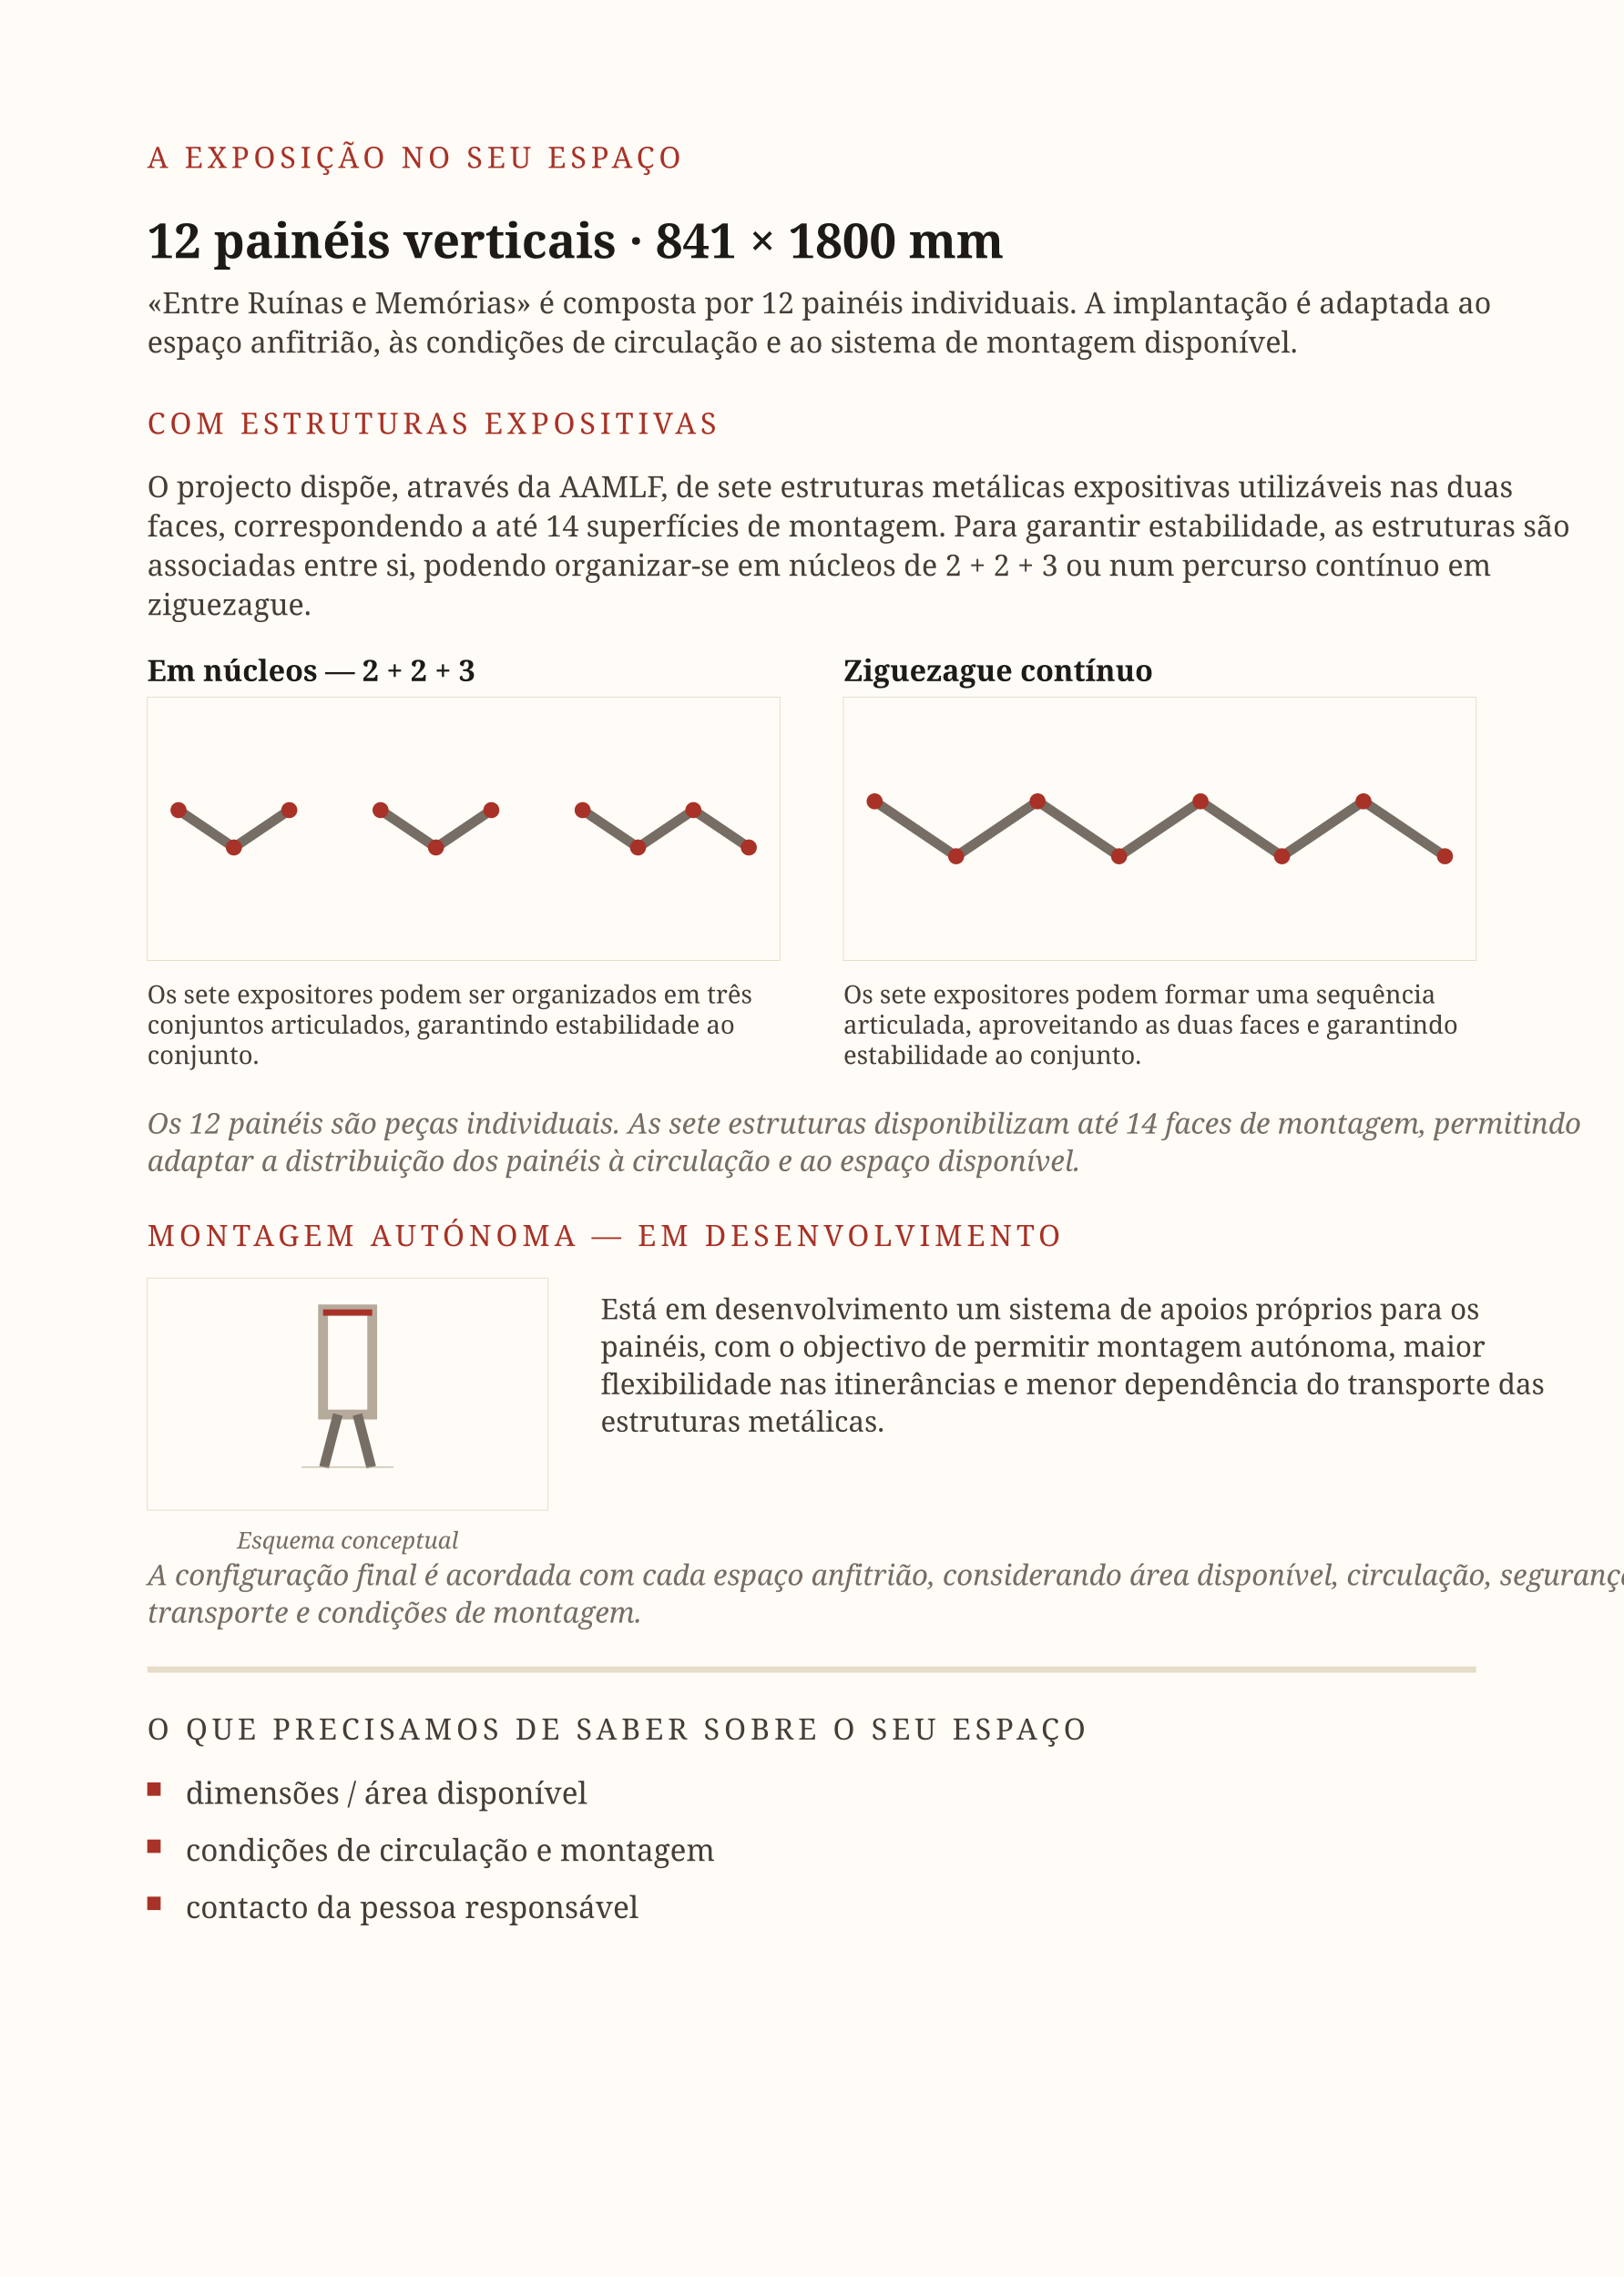
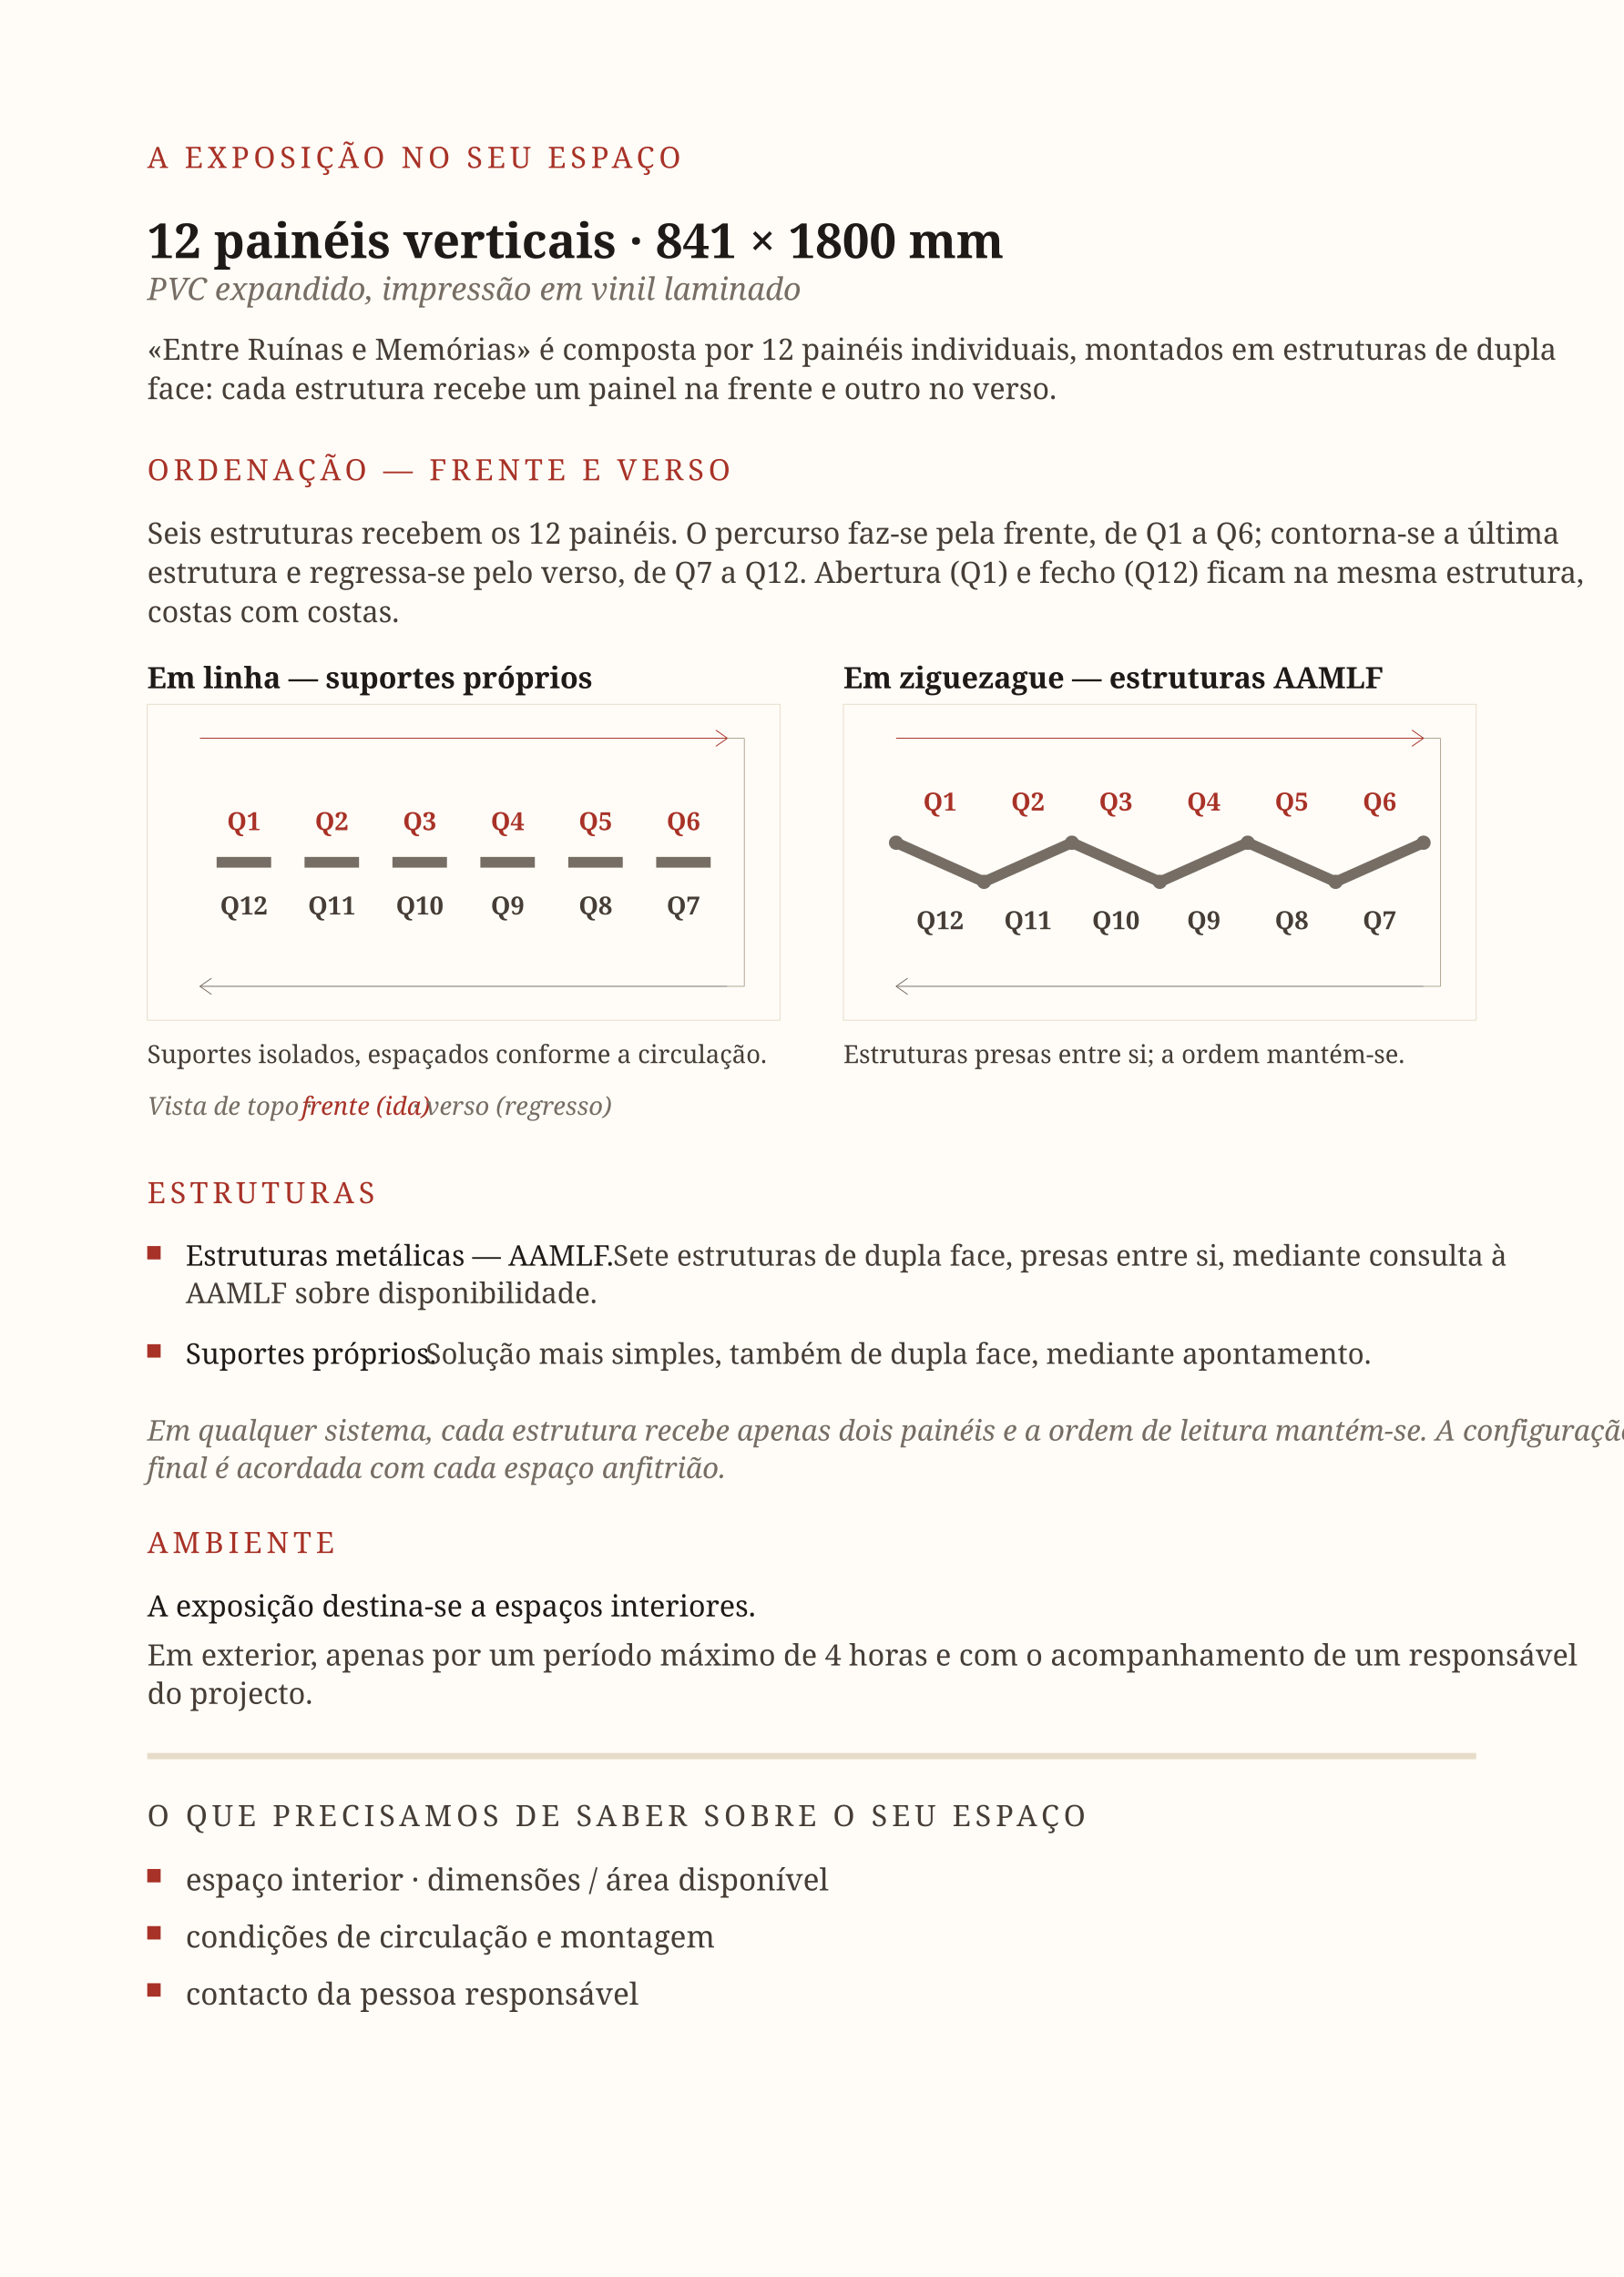
<svg xmlns="http://www.w3.org/2000/svg" width="154mm" height="216mm" viewBox="0 0 1819 2551">
  <rect x="0" y="0" width="1819" height="2551" fill="rgb(255,252,247)" />
  <text x="165.00" y="188.00" font-family="Spectral,serif" font-size="33" fill="rgb(168,50,39)" text-anchor="start" font-weight="500" letter-spacing="5.00">A EXPOSIÇÃO NO SEU ESPAÇO</text>
  <text x="165.00" y="289.00" font-family="Fraunces,serif" font-size="54" fill="rgb(30,26,23)" text-anchor="start" font-weight="600">12 painéis verticais · 841 × 1800 mm</text>
-   <text x="165.00" y="351.00" font-family="Spectral,serif" font-size="33" fill="rgb(69,61,54)" text-anchor="start">«Entre Ruínas e Memórias» é composta por 12 painéis individuais. A implantação é adaptada ao</text>
-   <text x="165.00" y="395.00" font-family="Spectral,serif" font-size="33" fill="rgb(69,61,54)" text-anchor="start">espaço anfitrião, às condições de circulação e ao sistema de montagem disponível.</text>
-   <text x="165.00" y="486.00" font-family="Spectral,serif" font-size="33" fill="rgb(168,50,39)" text-anchor="start" font-weight="500" letter-spacing="5.00">COM ESTRUTURAS EXPOSITIVAS</text>
-   <text x="165.00" y="557.00" font-family="Spectral,serif" font-size="33" fill="rgb(69,61,54)" text-anchor="start">O projecto dispõe, através da AAMLF, de sete estruturas metálicas expositivas utilizáveis nas duas</text>
-   <text x="165.00" y="601.00" font-family="Spectral,serif" font-size="33" fill="rgb(69,61,54)" text-anchor="start">faces, correspondendo a até 14 superfícies de montagem. Para garantir estabilidade, as estruturas são</text>
-   <text x="165.00" y="645.00" font-family="Spectral,serif" font-size="33" fill="rgb(69,61,54)" text-anchor="start">associadas entre si, podendo organizar-se em núcleos de 2 + 2 + 3 ou num percurso contínuo em</text>
-   <text x="165.00" y="689.00" font-family="Spectral,serif" font-size="33" fill="rgb(69,61,54)" text-anchor="start">ziguezague.</text>
-   <text x="165.00" y="763.00" font-family="Spectral,serif" font-size="33" fill="rgb(30,26,23)" text-anchor="start" font-weight="600">Em núcleos — 2 + 2 + 3</text>
-   <rect x="165.00" y="781.00" width="709.00" height="295.00" fill="rgb(255,252,247)" stroke="rgb(230,220,201)" stroke-width="1" />
-   <line x1="200.00" y1="907.57" x2="262.07" y2="949.43" stroke="rgb(118,109,100)" stroke-width="11" />
-   <line x1="262.07" y1="949.43" x2="324.15" y2="907.57" stroke="rgb(118,109,100)" stroke-width="11" />
-   <ellipse cx="200.00" cy="907.57" rx="9.00" ry="9.00" fill="rgb(168,50,39)" />
-   <ellipse cx="262.07" cy="949.43" rx="9.00" ry="9.00" fill="rgb(168,50,39)" />
-   <ellipse cx="324.15" cy="907.57" rx="9.00" ry="9.00" fill="rgb(168,50,39)" />
-   <line x1="426.39" y1="907.57" x2="488.46" y2="949.43" stroke="rgb(118,109,100)" stroke-width="11" />
-   <line x1="488.46" y1="949.43" x2="550.54" y2="907.57" stroke="rgb(118,109,100)" stroke-width="11" />
-   <ellipse cx="426.39" cy="907.57" rx="9.00" ry="9.00" fill="rgb(168,50,39)" />
-   <ellipse cx="488.46" cy="949.43" rx="9.00" ry="9.00" fill="rgb(168,50,39)" />
-   <ellipse cx="550.54" cy="907.57" rx="9.00" ry="9.00" fill="rgb(168,50,39)" />
-   <line x1="652.78" y1="907.57" x2="714.85" y2="949.43" stroke="rgb(118,109,100)" stroke-width="11" />
-   <line x1="714.85" y1="949.43" x2="776.93" y2="907.57" stroke="rgb(118,109,100)" stroke-width="11" />
-   <line x1="776.93" y1="907.57" x2="839.00" y2="949.43" stroke="rgb(118,109,100)" stroke-width="11" />
-   <ellipse cx="652.78" cy="907.57" rx="9.00" ry="9.00" fill="rgb(168,50,39)" />
-   <ellipse cx="714.85" cy="949.43" rx="9.00" ry="9.00" fill="rgb(168,50,39)" />
-   <ellipse cx="776.93" cy="907.57" rx="9.00" ry="9.00" fill="rgb(168,50,39)" />
-   <ellipse cx="839.00" cy="949.43" rx="9.00" ry="9.00" fill="rgb(168,50,39)" />
-   <text x="165.00" y="1124.00" font-family="Spectral,serif" font-size="28" fill="rgb(69,61,54)" text-anchor="start">Os sete expositores podem ser organizados em três</text>
-   <text x="165.00" y="1158.00" font-family="Spectral,serif" font-size="28" fill="rgb(69,61,54)" text-anchor="start">conjuntos articulados, garantindo estabilidade ao</text>
-   <text x="165.00" y="1192.00" font-family="Spectral,serif" font-size="28" fill="rgb(69,61,54)" text-anchor="start">conjunto.</text>
-   <text x="945.00" y="763.00" font-family="Spectral,serif" font-size="33" fill="rgb(30,26,23)" text-anchor="start" font-weight="600">Ziguezague contínuo</text>
-   <rect x="945.00" y="781.00" width="709.00" height="295.00" fill="rgb(255,252,247)" stroke="rgb(230,220,201)" stroke-width="1" />
-   <line x1="980.00" y1="897.71" x2="1071.29" y2="959.29" stroke="rgb(118,109,100)" stroke-width="11" />
-   <line x1="1071.29" y1="959.29" x2="1162.57" y2="897.71" stroke="rgb(118,109,100)" stroke-width="11" />
-   <line x1="1162.57" y1="897.71" x2="1253.86" y2="959.29" stroke="rgb(118,109,100)" stroke-width="11" />
-   <line x1="1253.86" y1="959.29" x2="1345.14" y2="897.71" stroke="rgb(118,109,100)" stroke-width="11" />
-   <line x1="1345.14" y1="897.71" x2="1436.43" y2="959.29" stroke="rgb(118,109,100)" stroke-width="11" />
-   <line x1="1436.43" y1="959.29" x2="1527.71" y2="897.71" stroke="rgb(118,109,100)" stroke-width="11" />
-   <line x1="1527.71" y1="897.71" x2="1619.00" y2="959.29" stroke="rgb(118,109,100)" stroke-width="11" />
-   <ellipse cx="980.00" cy="897.71" rx="9.00" ry="9.00" fill="rgb(168,50,39)" />
-   <ellipse cx="1071.29" cy="959.29" rx="9.00" ry="9.00" fill="rgb(168,50,39)" />
-   <ellipse cx="1162.57" cy="897.71" rx="9.00" ry="9.00" fill="rgb(168,50,39)" />
-   <ellipse cx="1253.86" cy="959.29" rx="9.00" ry="9.00" fill="rgb(168,50,39)" />
-   <ellipse cx="1345.14" cy="897.71" rx="9.00" ry="9.00" fill="rgb(168,50,39)" />
-   <ellipse cx="1436.43" cy="959.29" rx="9.00" ry="9.00" fill="rgb(168,50,39)" />
-   <ellipse cx="1527.71" cy="897.71" rx="9.00" ry="9.00" fill="rgb(168,50,39)" />
-   <ellipse cx="1619.00" cy="959.29" rx="9.00" ry="9.00" fill="rgb(168,50,39)" />
-   <text x="945.00" y="1124.00" font-family="Spectral,serif" font-size="28" fill="rgb(69,61,54)" text-anchor="start">Os sete expositores podem formar uma sequência</text>
-   <text x="945.00" y="1158.00" font-family="Spectral,serif" font-size="28" fill="rgb(69,61,54)" text-anchor="start">articulada, aproveitando as duas faces e garantindo</text>
-   <text x="945.00" y="1192.00" font-family="Spectral,serif" font-size="28" fill="rgb(69,61,54)" text-anchor="start">estabilidade ao conjunto.</text>
-   <text x="165.00" y="1270.00" font-family="Spectral,serif" font-size="32" fill="rgb(118,109,100)" text-anchor="start" font-style="italic">Os 12 painéis são peças individuais. As sete estruturas disponibilizam até 14 faces de montagem, permitindo</text>
-   <text x="165.00" y="1312.00" font-family="Spectral,serif" font-size="32" fill="rgb(118,109,100)" text-anchor="start" font-style="italic">adaptar a distribuição dos painéis à circulação e ao espaço disponível.</text>
-   <text x="165.00" y="1396.00" font-family="Spectral,serif" font-size="33" fill="rgb(168,50,39)" text-anchor="start" font-weight="500" letter-spacing="5.00">MONTAGEM AUTÓNOMA — EM DESENVOLVIMENTO</text>
-   <rect x="165.00" y="1432.00" width="449.00" height="260.00" fill="rgb(255,252,247)" stroke="rgb(230,220,201)" stroke-width="1" />
-   <rect x="361.98" y="1467.00" width="55.04" height="117.80" fill="rgb(255,252,247)" stroke="rgb(181,170,155)" stroke-width="11" />
-   <rect x="361.98" y="1467.00" width="55.04" height="7.07" fill="rgb(168,50,39)" />
-   <line x1="378.49" y1="1584.80" x2="363.08" y2="1643.80" stroke="rgb(118,109,100)" stroke-width="11" />
-   <line x1="400.51" y1="1584.80" x2="415.92" y2="1643.80" stroke="rgb(118,109,100)" stroke-width="11" />
-   <line x1="337.98" y1="1643.80" x2="441.02" y2="1643.80" stroke="rgb(176,164,145)" stroke-width="1" />
-   <text x="389.50" y="1735.00" font-family="Spectral,serif" font-size="26" fill="rgb(118,109,100)" text-anchor="middle" font-style="italic">Esquema conceptual</text>
-   <text x="673.00" y="1478.00" font-family="Spectral,serif" font-size="32" fill="rgb(69,61,54)" text-anchor="start">Está em desenvolvimento um sistema de apoios próprios para os</text>
-   <text x="673.00" y="1520.00" font-family="Spectral,serif" font-size="32" fill="rgb(69,61,54)" text-anchor="start">painéis, com o objectivo de permitir montagem autónoma, maior</text>
-   <text x="673.00" y="1562.00" font-family="Spectral,serif" font-size="32" fill="rgb(69,61,54)" text-anchor="start">flexibilidade nas itinerâncias e menor dependência do transporte das</text>
-   <text x="673.00" y="1604.00" font-family="Spectral,serif" font-size="32" fill="rgb(69,61,54)" text-anchor="start">estruturas metálicas.</text>
-   <text x="165.00" y="1776.00" font-family="Spectral,serif" font-size="32" fill="rgb(118,109,100)" text-anchor="start" font-style="italic">A configuração final é acordada com cada espaço anfitrião, considerando área disponível, circulação, segurança,</text>
-   <text x="165.00" y="1818.00" font-family="Spectral,serif" font-size="32" fill="rgb(118,109,100)" text-anchor="start" font-style="italic">transporte e condições de montagem.</text>
-   <rect x="165.00" y="1867.00" width="1489.00" height="7.00" fill="rgb(230,220,201)" />
-   <text x="165.00" y="1949.00" font-family="Spectral,serif" font-size="33" fill="rgb(69,61,54)" text-anchor="start" font-weight="500" letter-spacing="5.00">O QUE PRECISAMOS DE SABER SOBRE O SEU ESPAÇO</text>
-   <rect x="165.00" y="1997.00" width="15.00" height="15.00" fill="rgb(168,50,39)" />
-   <text x="208.00" y="2021.00" font-family="Spectral,serif" font-size="34" fill="rgb(69,61,54)" text-anchor="start">dimensões / área disponível</text>
-   <rect x="165.00" y="2061.00" width="15.00" height="15.00" fill="rgb(168,50,39)" />
-   <text x="208.00" y="2085.00" font-family="Spectral,serif" font-size="34" fill="rgb(69,61,54)" text-anchor="start">condições de circulação e montagem</text>
-   <rect x="165.00" y="2125.00" width="15.00" height="15.00" fill="rgb(168,50,39)" />
-   <text x="208.00" y="2149.00" font-family="Spectral,serif" font-size="34" fill="rgb(69,61,54)" text-anchor="start">contacto da pessoa responsável</text>
+   <text x="165.00" y="336.00" font-family="Spectral,serif" font-size="35" fill="rgb(118,109,100)" text-anchor="start" font-style="italic">PVC expandido, impressão em vinil laminado</text>
+   <text x="165.00" y="403.00" font-family="Spectral,serif" font-size="33" fill="rgb(69,61,54)" text-anchor="start">«Entre Ruínas e Memórias» é composta por 12 painéis individuais, montados em estruturas de dupla</text>
+   <text x="165.00" y="447.00" font-family="Spectral,serif" font-size="33" fill="rgb(69,61,54)" text-anchor="start">face: cada estrutura recebe um painel na frente e outro no verso.</text>
+   <text x="165.00" y="538.00" font-family="Spectral,serif" font-size="33" fill="rgb(168,50,39)" text-anchor="start" font-weight="500" letter-spacing="5.00">ORDENAÇÃO — FRENTE E VERSO</text>
+   <text x="165.00" y="609.00" font-family="Spectral,serif" font-size="33" fill="rgb(69,61,54)" text-anchor="start">Seis estruturas recebem os 12 painéis. O percurso faz-se pela frente, de Q1 a Q6; contorna-se a última</text>
+   <text x="165.00" y="653.00" font-family="Spectral,serif" font-size="33" fill="rgb(69,61,54)" text-anchor="start">estrutura e regressa-se pelo verso, de Q7 a Q12. Abertura (Q1) e fecho (Q12) ficam na mesma estrutura,</text>
+   <text x="165.00" y="697.00" font-family="Spectral,serif" font-size="33" fill="rgb(69,61,54)" text-anchor="start">costas com costas.</text>
+   <text x="165.00" y="771.00" font-family="Spectral,serif" font-size="33" fill="rgb(30,26,23)" text-anchor="start" font-weight="600">Em linha — suportes próprios</text>
+   <rect x="165.00" y="789.00" width="709.00" height="354.00" fill="rgb(255,252,247)" stroke="rgb(230,220,201)" stroke-width="1" />
+   <line x1="242.72" y1="966.00" x2="303.79" y2="966.00" stroke="rgb(118,109,100)" stroke-width="12" />
+   <line x1="341.21" y1="966.00" x2="402.29" y2="966.00" stroke="rgb(118,109,100)" stroke-width="12" />
+   <line x1="439.71" y1="966.00" x2="500.79" y2="966.00" stroke="rgb(118,109,100)" stroke-width="12" />
+   <line x1="538.22" y1="966.00" x2="599.28" y2="966.00" stroke="rgb(118,109,100)" stroke-width="12" />
+   <line x1="636.72" y1="966.00" x2="697.78" y2="966.00" stroke="rgb(118,109,100)" stroke-width="12" />
+   <line x1="735.22" y1="966.00" x2="796.28" y2="966.00" stroke="rgb(118,109,100)" stroke-width="12" />
+   <text x="273.25" y="930.00" font-family="Spectral,serif" font-size="28" fill="rgb(168,50,39)" text-anchor="middle" font-weight="600">Q1</text>
+   <text x="273.25" y="1024.50" font-family="Spectral,serif" font-size="28" fill="rgb(69,61,54)" text-anchor="middle" font-weight="600">Q12</text>
+   <text x="371.75" y="930.00" font-family="Spectral,serif" font-size="28" fill="rgb(168,50,39)" text-anchor="middle" font-weight="600">Q2</text>
+   <text x="371.75" y="1024.50" font-family="Spectral,serif" font-size="28" fill="rgb(69,61,54)" text-anchor="middle" font-weight="600">Q11</text>
+   <text x="470.25" y="930.00" font-family="Spectral,serif" font-size="28" fill="rgb(168,50,39)" text-anchor="middle" font-weight="600">Q3</text>
+   <text x="470.25" y="1024.50" font-family="Spectral,serif" font-size="28" fill="rgb(69,61,54)" text-anchor="middle" font-weight="600">Q10</text>
+   <text x="568.75" y="930.00" font-family="Spectral,serif" font-size="28" fill="rgb(168,50,39)" text-anchor="middle" font-weight="600">Q4</text>
+   <text x="568.75" y="1024.50" font-family="Spectral,serif" font-size="28" fill="rgb(69,61,54)" text-anchor="middle" font-weight="600">Q9</text>
+   <text x="667.25" y="930.00" font-family="Spectral,serif" font-size="28" fill="rgb(168,50,39)" text-anchor="middle" font-weight="600">Q5</text>
+   <text x="667.25" y="1024.50" font-family="Spectral,serif" font-size="28" fill="rgb(69,61,54)" text-anchor="middle" font-weight="600">Q8</text>
+   <text x="765.75" y="930.00" font-family="Spectral,serif" font-size="28" fill="rgb(168,50,39)" text-anchor="middle" font-weight="600">Q6</text>
+   <text x="765.75" y="1024.50" font-family="Spectral,serif" font-size="28" fill="rgb(69,61,54)" text-anchor="middle" font-weight="600">Q7</text>
+   <line x1="224.00" y1="827.00" x2="815.00" y2="827.00" stroke="rgb(168,50,39)" stroke-width="1" />
+   <line x1="815.00" y1="827.00" x2="802.00" y2="817.90" stroke="rgb(168,50,39)" stroke-width="1" />
+   <line x1="815.00" y1="827.00" x2="802.00" y2="836.10" stroke="rgb(168,50,39)" stroke-width="1" />
+   <line x1="815.00" y1="1105.00" x2="224.00" y2="1105.00" stroke="rgb(118,109,100)" stroke-width="1" />
+   <line x1="224.00" y1="1105.00" x2="237.00" y2="1095.90" stroke="rgb(118,109,100)" stroke-width="1" />
+   <line x1="224.00" y1="1105.00" x2="237.00" y2="1114.10" stroke="rgb(118,109,100)" stroke-width="1" />
+   <line x1="815.00" y1="827.00" x2="834.00" y2="827.00" stroke="rgb(176,164,145)" stroke-width="1" />
+   <line x1="834.00" y1="827.00" x2="834.00" y2="1105.00" stroke="rgb(176,164,145)" stroke-width="1" />
+   <line x1="834.00" y1="1105.00" x2="815.00" y2="1105.00" stroke="rgb(176,164,145)" stroke-width="1" />
+   <text x="165.00" y="1191.00" font-family="Spectral,serif" font-size="28" fill="rgb(69,61,54)" text-anchor="start">Suportes isolados, espaçados conforme a circulação.</text>
+   <text x="945.00" y="771.00" font-family="Spectral,serif" font-size="33" fill="rgb(30,26,23)" text-anchor="start" font-weight="600">Em ziguezague — estruturas AAMLF</text>
+   <rect x="945.00" y="789.00" width="709.00" height="354.00" fill="rgb(255,252,247)" stroke="rgb(230,220,201)" stroke-width="1" />
+   <line x1="1004.00" y1="944.07" x2="1102.50" y2="987.93" stroke="rgb(118,109,100)" stroke-width="12" />
+   <line x1="1102.50" y1="987.93" x2="1201.00" y2="944.07" stroke="rgb(118,109,100)" stroke-width="12" />
+   <line x1="1201.00" y1="944.07" x2="1299.50" y2="987.93" stroke="rgb(118,109,100)" stroke-width="12" />
+   <line x1="1299.50" y1="987.93" x2="1398.00" y2="944.07" stroke="rgb(118,109,100)" stroke-width="12" />
+   <line x1="1398.00" y1="944.07" x2="1496.50" y2="987.93" stroke="rgb(118,109,100)" stroke-width="12" />
+   <line x1="1496.50" y1="987.93" x2="1595.00" y2="944.07" stroke="rgb(118,109,100)" stroke-width="12" />
+   <ellipse cx="1004.00" cy="944.07" rx="8.00" ry="8.00" fill="rgb(118,109,100)" />
+   <ellipse cx="1102.50" cy="987.93" rx="8.00" ry="8.00" fill="rgb(118,109,100)" />
+   <ellipse cx="1201.00" cy="944.07" rx="8.00" ry="8.00" fill="rgb(118,109,100)" />
+   <ellipse cx="1299.50" cy="987.93" rx="8.00" ry="8.00" fill="rgb(118,109,100)" />
+   <ellipse cx="1398.00" cy="944.07" rx="8.00" ry="8.00" fill="rgb(118,109,100)" />
+   <ellipse cx="1496.50" cy="987.93" rx="8.00" ry="8.00" fill="rgb(118,109,100)" />
+   <ellipse cx="1595.00" cy="944.07" rx="8.00" ry="8.00" fill="rgb(118,109,100)" />
+   <text x="1053.25" y="908.07" font-family="Spectral,serif" font-size="28" fill="rgb(168,50,39)" text-anchor="middle" font-weight="600">Q1</text>
+   <text x="1053.25" y="1040.95" font-family="Spectral,serif" font-size="28" fill="rgb(69,61,54)" text-anchor="middle" font-weight="600">Q12</text>
+   <text x="1151.75" y="908.07" font-family="Spectral,serif" font-size="28" fill="rgb(168,50,39)" text-anchor="middle" font-weight="600">Q2</text>
+   <text x="1151.75" y="1040.95" font-family="Spectral,serif" font-size="28" fill="rgb(69,61,54)" text-anchor="middle" font-weight="600">Q11</text>
+   <text x="1250.25" y="908.07" font-family="Spectral,serif" font-size="28" fill="rgb(168,50,39)" text-anchor="middle" font-weight="600">Q3</text>
+   <text x="1250.25" y="1040.95" font-family="Spectral,serif" font-size="28" fill="rgb(69,61,54)" text-anchor="middle" font-weight="600">Q10</text>
+   <text x="1348.75" y="908.07" font-family="Spectral,serif" font-size="28" fill="rgb(168,50,39)" text-anchor="middle" font-weight="600">Q4</text>
+   <text x="1348.75" y="1040.95" font-family="Spectral,serif" font-size="28" fill="rgb(69,61,54)" text-anchor="middle" font-weight="600">Q9</text>
+   <text x="1447.25" y="908.07" font-family="Spectral,serif" font-size="28" fill="rgb(168,50,39)" text-anchor="middle" font-weight="600">Q5</text>
+   <text x="1447.25" y="1040.95" font-family="Spectral,serif" font-size="28" fill="rgb(69,61,54)" text-anchor="middle" font-weight="600">Q8</text>
+   <text x="1545.75" y="908.07" font-family="Spectral,serif" font-size="28" fill="rgb(168,50,39)" text-anchor="middle" font-weight="600">Q6</text>
+   <text x="1545.75" y="1040.95" font-family="Spectral,serif" font-size="28" fill="rgb(69,61,54)" text-anchor="middle" font-weight="600">Q7</text>
+   <line x1="1004.00" y1="827.00" x2="1595.00" y2="827.00" stroke="rgb(168,50,39)" stroke-width="1" />
+   <line x1="1595.00" y1="827.00" x2="1582.00" y2="817.90" stroke="rgb(168,50,39)" stroke-width="1" />
+   <line x1="1595.00" y1="827.00" x2="1582.00" y2="836.10" stroke="rgb(168,50,39)" stroke-width="1" />
+   <line x1="1595.00" y1="1105.00" x2="1004.00" y2="1105.00" stroke="rgb(118,109,100)" stroke-width="1" />
+   <line x1="1004.00" y1="1105.00" x2="1017.00" y2="1095.90" stroke="rgb(118,109,100)" stroke-width="1" />
+   <line x1="1004.00" y1="1105.00" x2="1017.00" y2="1114.10" stroke="rgb(118,109,100)" stroke-width="1" />
+   <line x1="1595.00" y1="827.00" x2="1614.00" y2="827.00" stroke="rgb(176,164,145)" stroke-width="1" />
+   <line x1="1614.00" y1="827.00" x2="1614.00" y2="1105.00" stroke="rgb(176,164,145)" stroke-width="1" />
+   <line x1="1614.00" y1="1105.00" x2="1595.00" y2="1105.00" stroke="rgb(176,164,145)" stroke-width="1" />
+   <text x="945.00" y="1191.00" font-family="Spectral,serif" font-size="28" fill="rgb(69,61,54)" text-anchor="start">Estruturas presas entre si; a ordem mantém-se.</text>
+   <text x="165.00" y="1249.00" font-family="Spectral,serif" font-size="28" fill="rgb(118,109,100)" text-anchor="start" font-style="italic">Vista de topo · </text>
+   <text x="338.00" y="1249.00" font-family="Spectral,serif" font-size="28" fill="rgb(168,50,39)" text-anchor="start" font-style="italic">frente (ida)</text>
+   <text x="462.00" y="1249.00" font-family="Spectral,serif" font-size="28" fill="rgb(118,109,100)" text-anchor="start" font-style="italic"> · verso (regresso)</text>
+   <text x="165.00" y="1348.00" font-family="Spectral,serif" font-size="33" fill="rgb(168,50,39)" text-anchor="start" font-weight="500" letter-spacing="5.00">ESTRUTURAS</text>
+   <rect x="165.00" y="1396.00" width="15.00" height="15.00" fill="rgb(168,50,39)" />
+   <text x="208.00" y="1418.00" font-family="Spectral,serif" font-size="32" fill="rgb(30,26,23)" text-anchor="start" font-weight="500">Estruturas metálicas — AAMLF.</text>
+   <text x="687.00" y="1418.00" font-family="Spectral,serif" font-size="32" fill="rgb(69,61,54)" text-anchor="start">Sete estruturas de dupla face, presas entre si, mediante consulta à</text>
+   <text x="208.00" y="1460.00" font-family="Spectral,serif" font-size="32" fill="rgb(69,61,54)" text-anchor="start">AAMLF sobre disponibilidade.</text>
+   <rect x="165.00" y="1506.00" width="15.00" height="15.00" fill="rgb(168,50,39)" />
+   <text x="208.00" y="1528.00" font-family="Spectral,serif" font-size="32" fill="rgb(30,26,23)" text-anchor="start" font-weight="500">Suportes próprios.</text>
+   <text x="477.00" y="1528.00" font-family="Spectral,serif" font-size="32" fill="rgb(69,61,54)" text-anchor="start">Solução mais simples, também de dupla face, mediante apontamento.</text>
+   <text x="165.00" y="1614.00" font-family="Spectral,serif" font-size="32" fill="rgb(118,109,100)" text-anchor="start" font-style="italic">Em qualquer sistema, cada estrutura recebe apenas dois painéis e a ordem de leitura mantém-se. A configuração</text>
+   <text x="165.00" y="1656.00" font-family="Spectral,serif" font-size="32" fill="rgb(118,109,100)" text-anchor="start" font-style="italic">final é acordada com cada espaço anfitrião.</text>
+   <text x="165.00" y="1740.00" font-family="Spectral,serif" font-size="33" fill="rgb(168,50,39)" text-anchor="start" font-weight="500" letter-spacing="5.00">AMBIENTE</text>
+   <text x="165.00" y="1811.00" font-family="Spectral,serif" font-size="33" fill="rgb(30,26,23)" text-anchor="start" font-weight="500">A exposição destina-se a espaços interiores.</text>
+   <text x="165.00" y="1866.00" font-family="Spectral,serif" font-size="33" fill="rgb(69,61,54)" text-anchor="start">Em exterior, apenas por um período máximo de 4 horas e com o acompanhamento de um responsável</text>
+   <text x="165.00" y="1909.00" font-family="Spectral,serif" font-size="33" fill="rgb(69,61,54)" text-anchor="start">do projecto.</text>
+   <rect x="165.00" y="1964.00" width="1489.00" height="7.00" fill="rgb(230,220,201)" />
+   <text x="165.00" y="2046.00" font-family="Spectral,serif" font-size="33" fill="rgb(69,61,54)" text-anchor="start" font-weight="500" letter-spacing="5.00">O QUE PRECISAMOS DE SABER SOBRE O SEU ESPAÇO</text>
+   <rect x="165.00" y="2094.00" width="15.00" height="15.00" fill="rgb(168,50,39)" />
+   <text x="208.00" y="2118.00" font-family="Spectral,serif" font-size="34" fill="rgb(69,61,54)" text-anchor="start">espaço interior · dimensões / área disponível</text>
+   <rect x="165.00" y="2158.00" width="15.00" height="15.00" fill="rgb(168,50,39)" />
+   <text x="208.00" y="2182.00" font-family="Spectral,serif" font-size="34" fill="rgb(69,61,54)" text-anchor="start">condições de circulação e montagem</text>
+   <rect x="165.00" y="2222.00" width="15.00" height="15.00" fill="rgb(168,50,39)" />
+   <text x="208.00" y="2246.00" font-family="Spectral,serif" font-size="34" fill="rgb(69,61,54)" text-anchor="start">contacto da pessoa responsável</text>
</svg>
